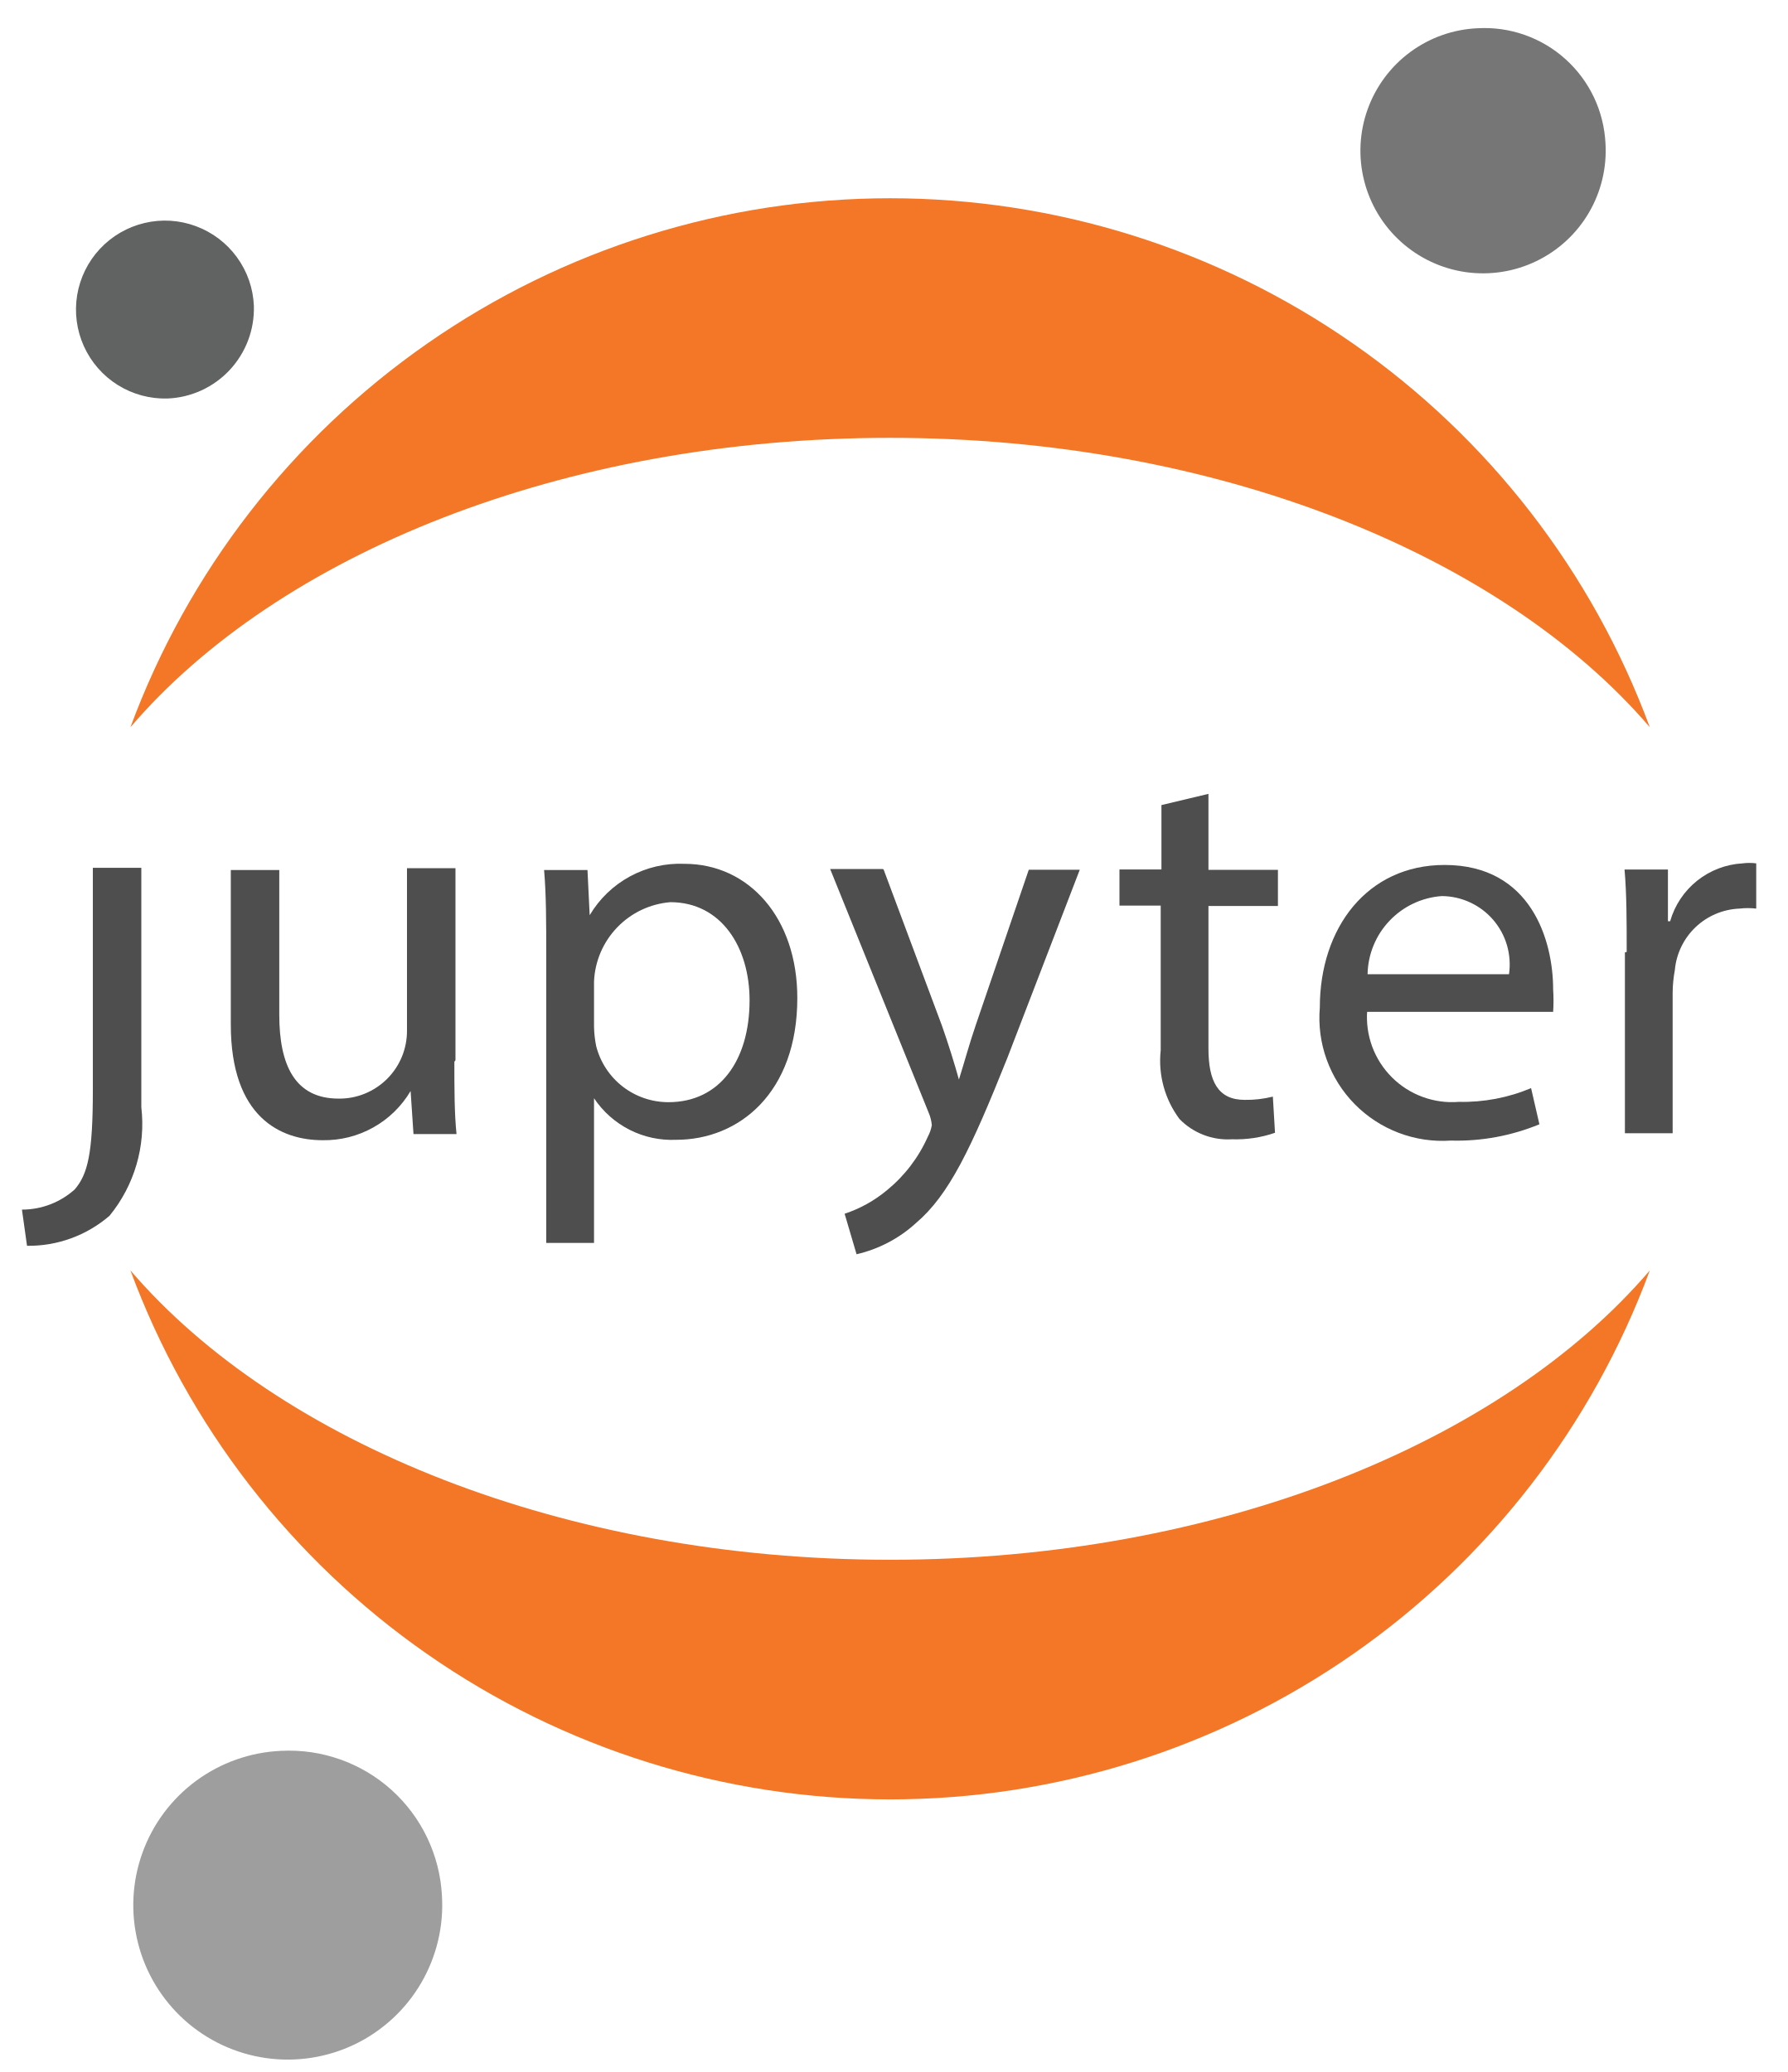
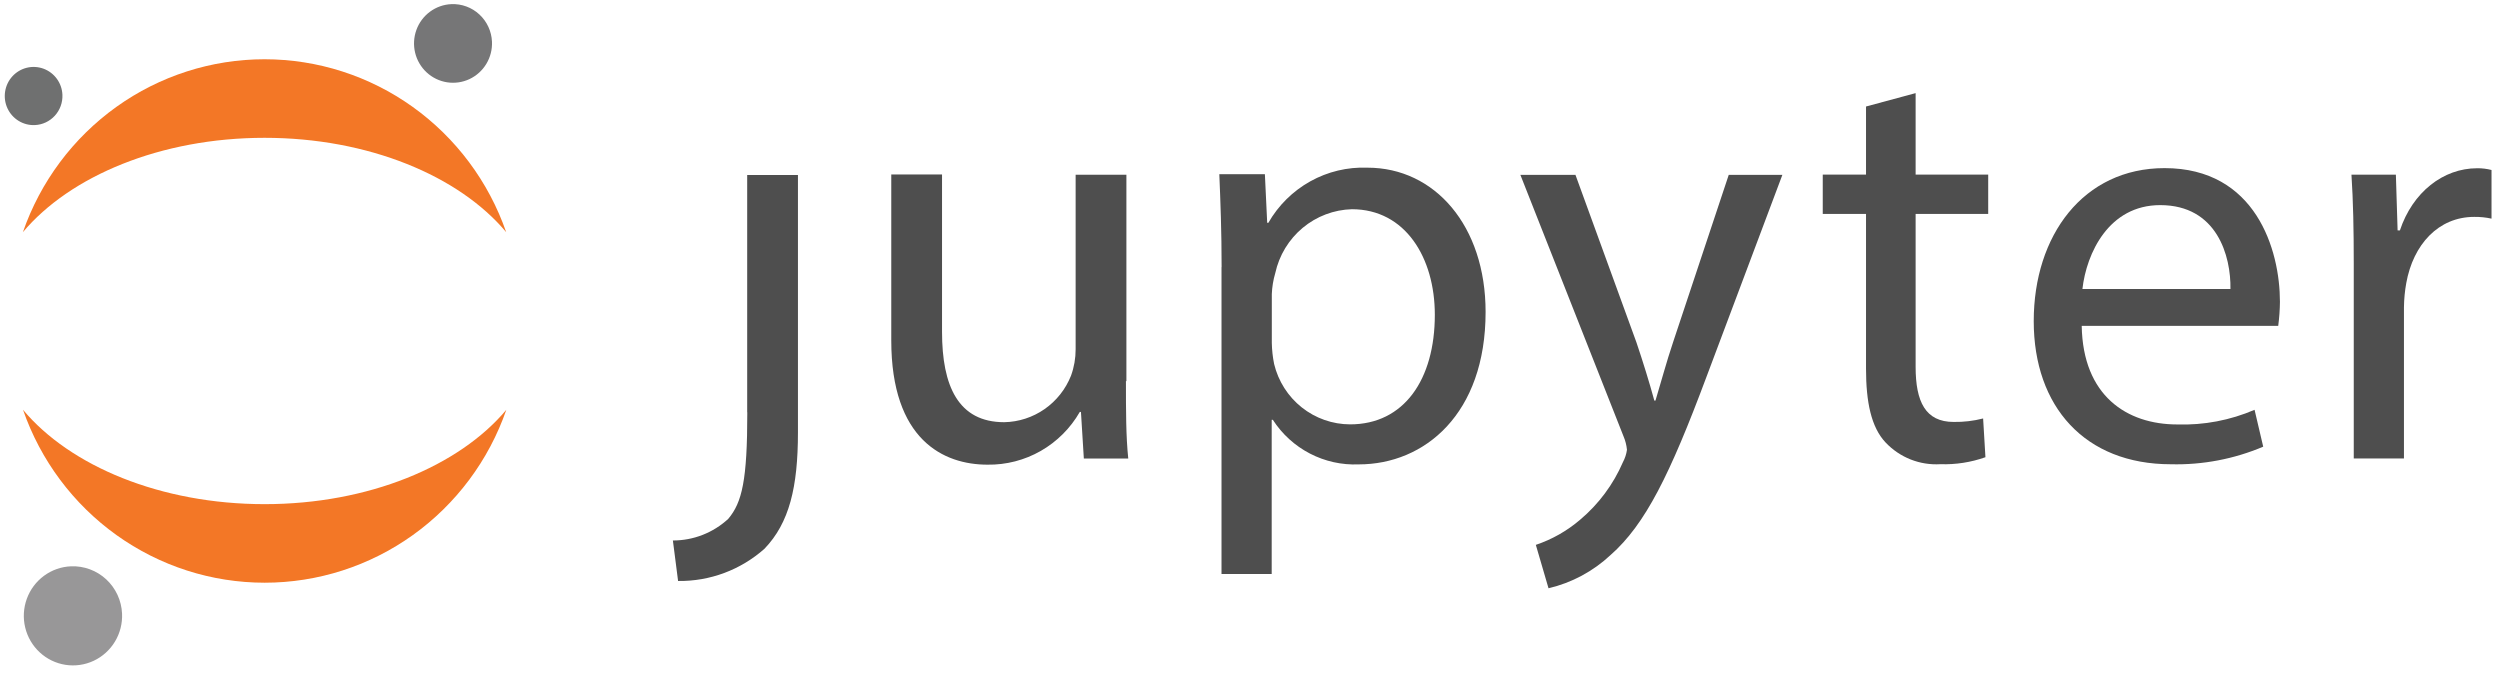
- <svg xmlns="http://www.w3.org/2000/svg" xmlns:xlink="http://www.w3.org/1999/xlink" width="44" height="51" viewBox="0 0 44 51" version="2.0">
-   <g id="Canvas" transform="translate(-1640 -2453)">
-     <g id="Group" style="mix-blend-mode:normal;">
+ <svg xmlns="http://www.w3.org/2000/svg" xmlns:xlink="http://www.w3.org/1999/xlink" width="189" height="51" viewBox="0 0 189 51" version="2.0">
+   <g id="Canvas" transform="translate(-1638 -2093)">
+     <g id="logo" style="mix-blend-mode:normal;">
      <g id="Group" style="mix-blend-mode:normal;">
-         <g id="Group" style="mix-blend-mode:normal;">
-           <g id="g" style="mix-blend-mode:normal;">
-             <g id="path" style="mix-blend-mode:normal;">
-               <g id="path9 fill" style="mix-blend-mode:normal;">
-                 <use xlink:href="#path0_fill" transform="translate(1640.54 2474.36)" fill="#4E4E4E" style="mix-blend-mode:normal;" />
-               </g>
+         <g id="g" style="mix-blend-mode:normal;">
+           <g id="path" style="mix-blend-mode:normal;">
+             <g id="path0 fill" style="mix-blend-mode:normal;">
+               <use xlink:href="#path0_fill" transform="translate(1688.87 2106.23)" fill="#4E4E4E" style="mix-blend-mode:normal;" />
            </g>
-             <g id="path" style="mix-blend-mode:normal;">
-               <g id="path10 fill" style="mix-blend-mode:normal;">
-                 <use xlink:href="#path1_fill" transform="translate(1645.68 2474.37)" fill="#4E4E4E" style="mix-blend-mode:normal;" />
-               </g>
+           </g>
+           <g id="path" style="mix-blend-mode:normal;">
+             <g id="path1 fill" style="mix-blend-mode:normal;">
+               <use xlink:href="#path1_fill" transform="translate(1705.38 2106.19)" fill="#4E4E4E" style="mix-blend-mode:normal;" />
            </g>
-             <g id="path" style="mix-blend-mode:normal;">
-               <g id="path11 fill" style="mix-blend-mode:normal;">
-                 <use xlink:href="#path2_fill" transform="translate(1653.39 2474.26)" fill="#4E4E4E" style="mix-blend-mode:normal;" />
-               </g>
+           </g>
+           <g id="path" style="mix-blend-mode:normal;">
+             <g id="path2 fill" style="mix-blend-mode:normal;">
+               <use xlink:href="#path2_fill" transform="translate(1730.18 2105.67)" fill="#4E4E4E" style="mix-blend-mode:normal;" />
            </g>
-             <g id="path" style="mix-blend-mode:normal;">
-               <g id="path12 fill" style="mix-blend-mode:normal;">
-                 <use xlink:href="#path3_fill" transform="translate(1660.43 2474.39)" fill="#4E4E4E" style="mix-blend-mode:normal;" />
-               </g>
+           </g>
+           <g id="path" style="mix-blend-mode:normal;">
+             <g id="path3 fill" style="mix-blend-mode:normal;">
+               <use xlink:href="#path3_fill" transform="translate(1752.94 2106.21)" fill="#4E4E4E" style="mix-blend-mode:normal;" />
            </g>
-             <g id="path" style="mix-blend-mode:normal;">
-               <g id="path13 fill" style="mix-blend-mode:normal;">
-                 <use xlink:href="#path4_fill" transform="translate(1667.55 2472.54)" fill="#4E4E4E" style="mix-blend-mode:normal;" />
-               </g>
+           </g>
+           <g id="path" style="mix-blend-mode:normal;">
+             <g id="path4 fill" style="mix-blend-mode:normal;">
+               <use xlink:href="#path4_fill" transform="translate(1775.8 2100.04)" fill="#4E4E4E" style="mix-blend-mode:normal;" />
            </g>
-             <g id="path" style="mix-blend-mode:normal;">
-               <g id="path14 fill" style="mix-blend-mode:normal;">
-                 <use xlink:href="#path5_fill" transform="translate(1672.47 2474.29)" fill="#4E4E4E" style="mix-blend-mode:normal;" />
-               </g>
+           </g>
+           <g id="path" style="mix-blend-mode:normal;">
+             <g id="path5 fill" style="mix-blend-mode:normal;">
+               <use xlink:href="#path5_fill" transform="translate(1791.75 2105.71)" fill="#4E4E4E" style="mix-blend-mode:normal;" />
            </g>
-             <g id="path" style="mix-blend-mode:normal;">
-               <g id="path15 fill" style="mix-blend-mode:normal;">
-                 <use xlink:href="#path6_fill" transform="translate(1679.98 2474.24)" fill="#4E4E4E" style="mix-blend-mode:normal;" />
-               </g>
+           </g>
+           <g id="path" style="mix-blend-mode:normal;">
+             <g id="path6 fill" style="mix-blend-mode:normal;">
+               <use xlink:href="#path6_fill" transform="translate(1815.77 2105.72)" fill="#4E4E4E" style="mix-blend-mode:normal;" />
            </g>
          </g>
        </g>
-         <g id="g" style="mix-blend-mode:normal;">
-           <g id="path" style="mix-blend-mode:normal;">
-             <g id="path16 fill" style="mix-blend-mode:normal;">
-               <use xlink:href="#path7_fill" transform="translate(1673.48 2453.69)" fill="#767677" style="mix-blend-mode:normal;" />
-             </g>
+       </g>
+       <g id="g" style="mix-blend-mode:normal;">
+         <g id="path" style="mix-blend-mode:normal;">
+           <g id="path7 fill" style="mix-blend-mode:normal;">
+             <use xlink:href="#path7_fill" transform="translate(1669.3 2093.31)" fill="#767677" style="mix-blend-mode:normal;" />
          </g>
-           <g id="path" style="mix-blend-mode:normal;">
-             <g id="path17 fill" style="mix-blend-mode:normal;">
-               <use xlink:href="#path8_fill" transform="translate(1643.21 2484.27)" fill="#F37726" style="mix-blend-mode:normal;" />
-             </g>
+         </g>
+         <g id="path" style="mix-blend-mode:normal;">
+           <g id="path8 fill" style="mix-blend-mode:normal;">
+             <use xlink:href="#path8_fill" transform="translate(1639.74 2123.98)" fill="#F37726" style="mix-blend-mode:normal;" />
          </g>
-           <g id="path" style="mix-blend-mode:normal;">
-             <g id="path18 fill" style="mix-blend-mode:normal;">
-               <use xlink:href="#path9_fill" transform="translate(1643.21 2457.88)" fill="#F37726" style="mix-blend-mode:normal;" />
-             </g>
+         </g>
+         <g id="path" style="mix-blend-mode:normal;">
+           <g id="path9 fill" style="mix-blend-mode:normal;">
+             <use xlink:href="#path9_fill" transform="translate(1639.73 2097.48)" fill="#F37726" style="mix-blend-mode:normal;" />
          </g>
-           <g id="path" style="mix-blend-mode:normal;">
-             <g id="path19 fill" style="mix-blend-mode:normal;">
-               <use xlink:href="#path10_fill" transform="translate(1643.28 2496.09)" fill="#9E9E9E" style="mix-blend-mode:normal;" />
-             </g>
+         </g>
+         <g id="path" style="mix-blend-mode:normal;">
+           <g id="path10 fill" style="mix-blend-mode:normal;">
+             <use xlink:href="#path10_fill" transform="translate(1639.8 2135.81)" fill="#989798" style="mix-blend-mode:normal;" />
          </g>
-           <g id="path" style="mix-blend-mode:normal;">
-             <g id="path20 fill" style="mix-blend-mode:normal;">
-               <use xlink:href="#path11_fill" transform="translate(1641.87 2458.43)" fill="#616262" style="mix-blend-mode:normal;" />
-             </g>
+         </g>
+         <g id="path" style="mix-blend-mode:normal;">
+           <g id="path11 fill" style="mix-blend-mode:normal;">
+             <use xlink:href="#path11_fill" transform="translate(1638.36 2098.06)" fill="#6F7070" style="mix-blend-mode:normal;" />
          </g>
        </g>
      </g>
    </g>
  </g>
  <defs>
-     <path id="path0_fill" d="M 1.745 5.475C 1.745 7.033 1.62 7.541 1.3 7.915C 0.943 8.236 0.48 8.414 0 8.413L 0.125 9.304C 0.869 9.314 1.591 9.051 2.155 8.565C 2.458 8.195 2.683 7.768 2.818 7.309C 2.953 6.85 2.993 6.369 2.938 5.894L 2.938 0L 1.745 0L 1.745 5.44L 1.745 5.475Z" />
-     <path id="path1_fill" d="M 5.502 4.763C 5.502 5.431 5.502 6.027 5.555 6.544L 4.496 6.544L 4.425 5.484C 4.203 5.859 3.886 6.169 3.506 6.381C 3.126 6.594 2.697 6.702 2.261 6.695C 1.229 6.695 0 6.134 0 3.846L 0 0.045L 1.193 0.045L 1.193 3.606C 1.193 4.843 1.576 5.671 2.653 5.671C 2.875 5.674 3.095 5.632 3.3 5.548C 3.505 5.464 3.691 5.34 3.848 5.184C 4.005 5.027 4.129 4.84 4.213 4.635C 4.296 4.43 4.338 4.21 4.336 3.989L 4.336 0L 5.529 0L 5.529 4.727L 5.502 4.763Z" />
-     <path id="path2_fill" d="M 0.053 2.273C 0.053 1.445 0.053 0.768 0 0.154L 1.068 0.154L 1.122 1.267C 1.36 0.865 1.702 0.535 2.113 0.312C 2.524 0.089 2.988 -0.018 3.454 0.002C 5.039 0.002 6.232 1.329 6.232 3.305C 6.232 5.638 4.799 6.795 3.25 6.795C 2.853 6.813 2.459 6.728 2.105 6.549C 1.751 6.369 1.449 6.102 1.229 5.772L 1.229 5.772L 1.229 9.333L 0.053 9.333L 0.053 2.299L 0.053 2.273ZM 1.229 4.009C 1.232 4.17 1.25 4.331 1.282 4.489C 1.383 4.885 1.613 5.235 1.935 5.485C 2.258 5.735 2.655 5.87 3.063 5.869C 4.318 5.869 5.057 4.846 5.057 3.359C 5.057 2.059 4.362 0.946 3.107 0.946C 2.61 0.987 2.145 1.207 1.8 1.566C 1.454 1.925 1.251 2.398 1.229 2.896L 1.229 4.009Z" />
-     <path id="path3_fill" d="M 1.318 0.018L 2.751 3.855C 2.902 4.282 3.063 4.799 3.169 5.182C 3.294 4.79 3.428 4.291 3.588 3.828L 4.888 0.018L 6.143 0.018L 4.362 4.647C 3.472 6.873 2.929 8.022 2.11 8.716C 1.697 9.093 1.194 9.357 0.65 9.482L 0.356 8.485C 0.737 8.359 1.09 8.163 1.398 7.906C 1.832 7.552 2.177 7.1 2.404 6.588C 2.452 6.499 2.486 6.403 2.502 6.303C 2.492 6.196 2.465 6.091 2.422 5.992L 0 0L 1.3 0L 1.318 0.018Z" />
-     <path id="path4_fill" d="M 2.19 0L 2.19 1.87L 3.9 1.87L 3.9 2.76L 2.19 2.76L 2.19 6.268C 2.19 7.069 2.422 7.532 3.08 7.532C 3.314 7.536 3.548 7.509 3.775 7.452L 3.828 8.342C 3.488 8.46 3.129 8.514 2.769 8.502C 2.53 8.517 2.292 8.48 2.069 8.394C 1.846 8.308 1.644 8.175 1.478 8.004C 1.115 7.519 0.95 6.914 1.015 6.312L 1.015 2.751L 0 2.751L 0 1.861L 1.033 1.861L 1.033 0.276L 2.19 0Z" />
-     <path id="path5_fill" d="M 1.177 3.579C 1.153 3.881 1.195 4.185 1.299 4.469C 1.404 4.753 1.569 5.011 1.783 5.225C 1.997 5.44 2.256 5.605 2.54 5.709C 2.824 5.814 3.128 5.856 3.43 5.831C 4.04 5.845 4.647 5.73 5.21 5.493L 5.415 6.383C 4.724 6.668 3.981 6.805 3.234 6.784C 2.798 6.814 2.361 6.749 1.953 6.594C 1.545 6.439 1.175 6.198 0.869 5.887C 0.563 5.576 0.328 5.202 0.18 4.791C 0.031 4.381 -0.026 3.943 0.011 3.508C 0.011 1.549 1.177 0 3.082 0C 5.219 0 5.753 1.87 5.753 3.063C 5.765 3.246 5.765 3.431 5.753 3.615L 1.15 3.615L 1.177 3.579ZM 4.667 2.689C 4.701 2.451 4.684 2.208 4.617 1.977C 4.55 1.746 4.434 1.533 4.277 1.35C 4.12 1.168 3.926 1.022 3.707 0.921C 3.489 0.82 3.252 0.767 3.011 0.766C 2.522 0.801 2.064 1.018 1.726 1.374C 1.388 1.729 1.196 2.198 1.186 2.689L 4.667 2.689Z" />
-     <path id="path6_fill" d="M 0.053 2.192C 0.053 1.427 0.053 0.768 0 0.162L 1.068 0.162L 1.068 1.436L 1.122 1.436C 1.234 1.043 1.466 0.694 1.785 0.439C 2.104 0.184 2.494 0.034 2.902 0.011C 3.015 -0.004 3.128 -0.004 3.241 0.011L 3.241 1.124C 3.105 1.108 2.967 1.108 2.831 1.124C 2.427 1.14 2.042 1.302 1.749 1.58C 1.456 1.859 1.274 2.235 1.238 2.637C 1.204 2.82 1.186 3.004 1.184 3.189L 1.184 6.653L 0.009 6.653L 0.009 2.201L 0.053 2.192Z" />
-     <path id="path7_fill" d="M 6.031 2.836C 6.067 3.434 5.925 4.029 5.622 4.546C 5.319 5.063 4.869 5.478 4.329 5.738C 3.789 5.999 3.184 6.092 2.591 6.008C 1.998 5.923 1.443 5.663 0.998 5.262C 0.553 4.861 0.237 4.337 0.091 3.755C -0.055 3.174 -0.025 2.563 0.178 1.999C 0.381 1.435 0.747 0.944 1.229 0.589C 1.712 0.234 2.289 0.03 2.888 0.005C 3.28 -0.017 3.673 0.039 4.044 0.17C 4.415 0.301 4.756 0.503 5.048 0.767C 5.34 1.03 5.577 1.348 5.746 1.703C 5.914 2.058 6.011 2.443 6.031 2.836L 6.031 2.836Z" />
-     <path id="path8_fill" d="M 18.696 7.122C 10.684 7.122 3.641 4.247 0 0C 1.413 3.82 3.962 7.116 7.305 9.444C 10.647 11.772 14.623 13.02 18.696 13.02C 22.77 13.02 26.745 11.772 30.088 9.444C 33.43 7.116 35.98 3.82 37.392 4.0486e-13C 33.76 4.247 26.744 7.122 18.696 7.122Z" />
-     <path id="path9_fill" d="M 18.696 5.897C 26.709 5.897 33.751 8.773 37.392 13.02C 35.98 9.199 33.43 5.903 30.088 3.576C 26.745 1.248 22.77 4.0486e-13 18.696 0C 14.623 4.0486e-13 10.647 1.248 7.305 3.576C 3.962 5.903 1.413 9.199 0 13.02C 3.641 8.764 10.648 5.897 18.696 5.897Z" />
-     <path id="path10_fill" d="M 7.596 3.567C 7.643 4.32 7.464 5.07 7.083 5.722C 6.703 6.373 6.136 6.897 5.457 7.226C 4.777 7.554 4.015 7.673 3.268 7.567C 2.52 7.461 1.822 7.135 1.26 6.631C 0.699 6.126 0.3 5.466 0.116 4.734C -0.069 4.002 -0.032 3.232 0.223 2.521C 0.477 1.81 0.938 1.192 1.545 0.744C 2.153 0.296 2.88 0.039 3.634 0.005C 4.128 -0.021 4.622 0.05 5.089 0.215C 5.555 0.379 5.985 0.634 6.353 0.965C 6.721 1.296 7.02 1.696 7.233 2.142C 7.446 2.589 7.57 3.073 7.596 3.567L 7.596 3.567Z" />
-     <path id="path11_fill" d="M 2.251 4.379C 1.819 4.391 1.393 4.275 1.027 4.046C 0.661 3.817 0.371 3.484 0.194 3.091C 0.016 2.697 -0.041 2.259 0.029 1.833C 0.1 1.407 0.294 1.011 0.589 0.696C 0.884 0.38 1.266 0.158 1.686 0.059C 2.106 -0.041 2.546 -0.014 2.951 0.137C 3.356 0.287 3.708 0.553 3.962 0.903C 4.216 1.252 4.361 1.669 4.378 2.1C 4.395 2.684 4.181 3.25 3.783 3.677C 3.385 4.104 2.834 4.356 2.251 4.379Z" />
+     <path id="path0_fill" d="M 5.626 17.928C 5.626 23.074 5.233 24.754 4.187 25.994C 3.044 27.05 1.55 27.634 0 27.63L 0.393 30.692C 2.795 30.725 5.123 29.856 6.926 28.255C 8.801 26.302 9.455 23.602 9.455 19.458L 9.455 0L 5.617 0L 5.617 17.954L 5.626 17.928Z" />
+     <path id="path1_fill" d="M 17.741 15.623C 17.741 17.84 17.741 19.793 17.916 21.473L 14.558 21.473L 14.34 17.954L 14.252 17.954C 13.545 19.184 12.526 20.201 11.3 20.902C 10.073 21.602 8.684 21.96 7.274 21.939C 3.96 21.939 0 20.074 0 12.544L 0 0L 3.838 0L 3.838 11.902C 3.838 15.984 5.059 18.728 8.539 18.728C 9.631 18.708 10.693 18.363 11.591 17.737C 12.489 17.111 13.184 16.232 13.589 15.21C 13.822 14.57 13.94 13.894 13.938 13.213L 13.938 0.018L 17.776 0.018L 17.776 15.623L 17.741 15.623Z" />
+     <path id="path2_fill" d="M 0.174 7.536C 0.174 4.792 0.087 2.575 0 0.499L 3.445 0.499L 3.62 4.176L 3.707 4.176C 4.461 2.859 5.557 1.774 6.878 1.039C 8.198 0.304 9.692 -0.053 11.2 0.006C 16.293 0.006 20.131 4.405 20.131 10.914C 20.131 18.629 15.517 22.438 10.537 22.438C 9.258 22.492 7.988 22.21 6.85 21.619C 5.712 21.029 4.746 20.15 4.047 19.069L 3.96 19.069L 3.96 30.724L 0.166 30.724L 0.166 7.501L 0.174 7.536ZM 3.969 13.254C 3.979 13.789 4.037 14.322 4.143 14.846C 4.456 16.147 5.192 17.303 6.234 18.131C 7.277 18.959 8.564 19.41 9.891 19.412C 13.947 19.412 16.293 16.043 16.293 11.125C 16.293 6.824 14.069 3.147 10.022 3.147C 8.661 3.185 7.352 3.681 6.302 4.556C 5.253 5.431 4.524 6.635 4.23 7.976C 4.077 8.494 3.989 9.029 3.969 9.568L 3.969 13.245L 3.969 13.254Z" />
+     <path id="path3_fill" d="M 4.161 0L 8.775 12.676C 9.254 14.092 9.778 15.781 10.127 17.074L 10.214 17.074C 10.606 15.79 11.043 14.145 11.566 12.597L 15.753 0.009L 19.808 0.009L 14.06 15.306C 11.313 22.66 9.446 26.434 6.83 28.739C 5.507 29.979 3.887 30.849 2.128 31.263L 1.169 27.982C 2.399 27.569 3.539 26.921 4.527 26.073C 5.923 24.897 7.028 23.409 7.754 21.728C 7.909 21.437 8.013 21.122 8.059 20.795C 8.025 20.444 7.937 20.099 7.798 19.775L 0 0.009L 4.187 0.009L 4.161 0Z" />
+     <path id="path4_fill" d="M 7.021 0L 7.021 6.158L 12.508 6.158L 12.508 9.131L 7.021 9.131L 7.021 20.69C 7.021 23.329 7.763 24.859 9.9 24.859C 10.65 24.871 11.398 24.782 12.124 24.596L 12.299 27.525C 11.207 27.913 10.053 28.091 8.897 28.053C 8.13 28.1 7.362 27.978 6.646 27.696C 5.931 27.413 5.285 26.977 4.754 26.416C 3.663 25.264 3.271 23.355 3.271 20.831L 3.271 9.131L 0 9.131L 0 6.158L 3.271 6.158L 3.271 1.012L 7.021 0Z" />
+     <path id="path5_fill" d="M 3.628 11.928C 3.716 17.206 7.03 19.379 10.859 19.379C 12.861 19.442 14.853 19.064 16.695 18.271L 17.349 21.059C 15.142 21.994 12.764 22.447 10.371 22.388C 3.881 22.388 0 18.042 0 11.568C 0 5.093 3.751 0 9.891 0C 16.773 0 18.613 6.158 18.613 10.107C 18.607 10.716 18.563 11.325 18.483 11.928L 3.655 11.928L 3.628 11.928ZM 14.872 9.14C 14.915 6.659 13.869 2.797 9.56 2.797C 5.678 2.797 3.986 6.43 3.681 9.14L 14.88 9.14L 14.872 9.14Z" />
+     <path id="path6_fill" d="M 0.174 7.179C 0.174 4.654 0.131 2.481 0 0.484L 3.358 0.484L 3.489 4.698L 3.663 4.698C 4.623 1.813 6.934 0 9.499 0C 9.866 -0.005 10.233 0.039 10.589 0.132L 10.589 3.809C 10.159 3.715 9.72 3.671 9.281 3.677C 6.577 3.677 4.666 5.762 4.143 8.683C 4.035 9.284 3.977 9.893 3.969 10.504L 3.969 21.939L 0.174 21.939L 0.174 7.179Z" />
+     <path id="path7_fill" d="M 5.894 2.844C 5.919 3.432 5.771 4.014 5.468 4.516C 5.165 5.019 4.722 5.42 4.193 5.669C 3.664 5.917 3.074 6.002 2.498 5.912C 1.922 5.822 1.385 5.562 0.955 5.164C 0.525 4.766 0.222 4.249 0.084 3.678C -0.054 3.106 -0.021 2.506 0.179 1.954C 0.379 1.401 0.737 0.921 1.208 0.574C 1.678 0.226 2.241 0.028 2.823 0.003C 3.604 -0.031 4.366 0.25 4.941 0.783C 5.517 1.315 5.86 2.057 5.894 2.844Z" />
+     <path id="path8_fill" d="M 18.265 7.134C 10.415 7.134 3.559 4.258 0 0C 1.325 3.82 3.796 7.131 7.069 9.473C 10.342 11.815 14.256 13.073 18.269 13.073C 22.282 13.073 26.196 11.815 29.469 9.473C 32.742 7.131 35.213 3.82 36.538 0C 32.971 4.258 26.115 7.134 18.265 7.134Z" />
+     <path id="path9_fill" d="M 18.273 5.939C 26.123 5.939 32.979 8.816 36.538 13.073C 35.213 9.253 32.742 5.943 29.469 3.6C 26.196 1.258 22.282 0 18.269 0C 14.256 0 10.342 1.258 7.069 3.6C 3.796 5.943 1.325 9.253 0 13.073C 3.567 8.825 10.423 5.939 18.273 5.939Z" />
+     <path id="path10_fill" d="M 7.428 3.583C 7.46 4.324 7.274 5.058 6.892 5.692C 6.51 6.326 5.951 6.832 5.284 7.145C 4.617 7.458 3.874 7.564 3.147 7.451C 2.42 7.337 1.743 7.009 1.202 6.507C 0.66 6.005 0.279 5.353 0.105 4.632C -0.069 3.911 -0.026 3.155 0.227 2.459C 0.48 1.762 0.932 1.157 1.526 0.72C 2.12 0.283 2.829 0.033 3.564 0.003C 4.547 -0.037 5.505 0.317 6.23 0.988C 6.954 1.659 7.385 2.592 7.428 3.583L 7.428 3.583Z" />
+     <path id="path11_fill" d="M 2.275 4.396C 1.844 4.415 1.417 4.304 1.048 4.078C 0.679 3.852 0.385 3.521 0.203 3.127C 0.021 2.732 -0.04 2.292 0.026 1.862C 0.092 1.432 0.283 1.031 0.575 0.711C 0.867 0.391 1.247 0.165 1.666 0.062C 2.086 -0.041 2.526 -0.015 2.931 0.134C 3.336 0.284 3.688 0.552 3.942 0.903C 4.197 1.255 4.342 1.674 4.359 2.109C 4.383 2.691 4.177 3.259 3.786 3.687C 3.395 4.116 2.852 4.371 2.275 4.396L 2.275 4.396Z" />
  </defs>
</svg>
